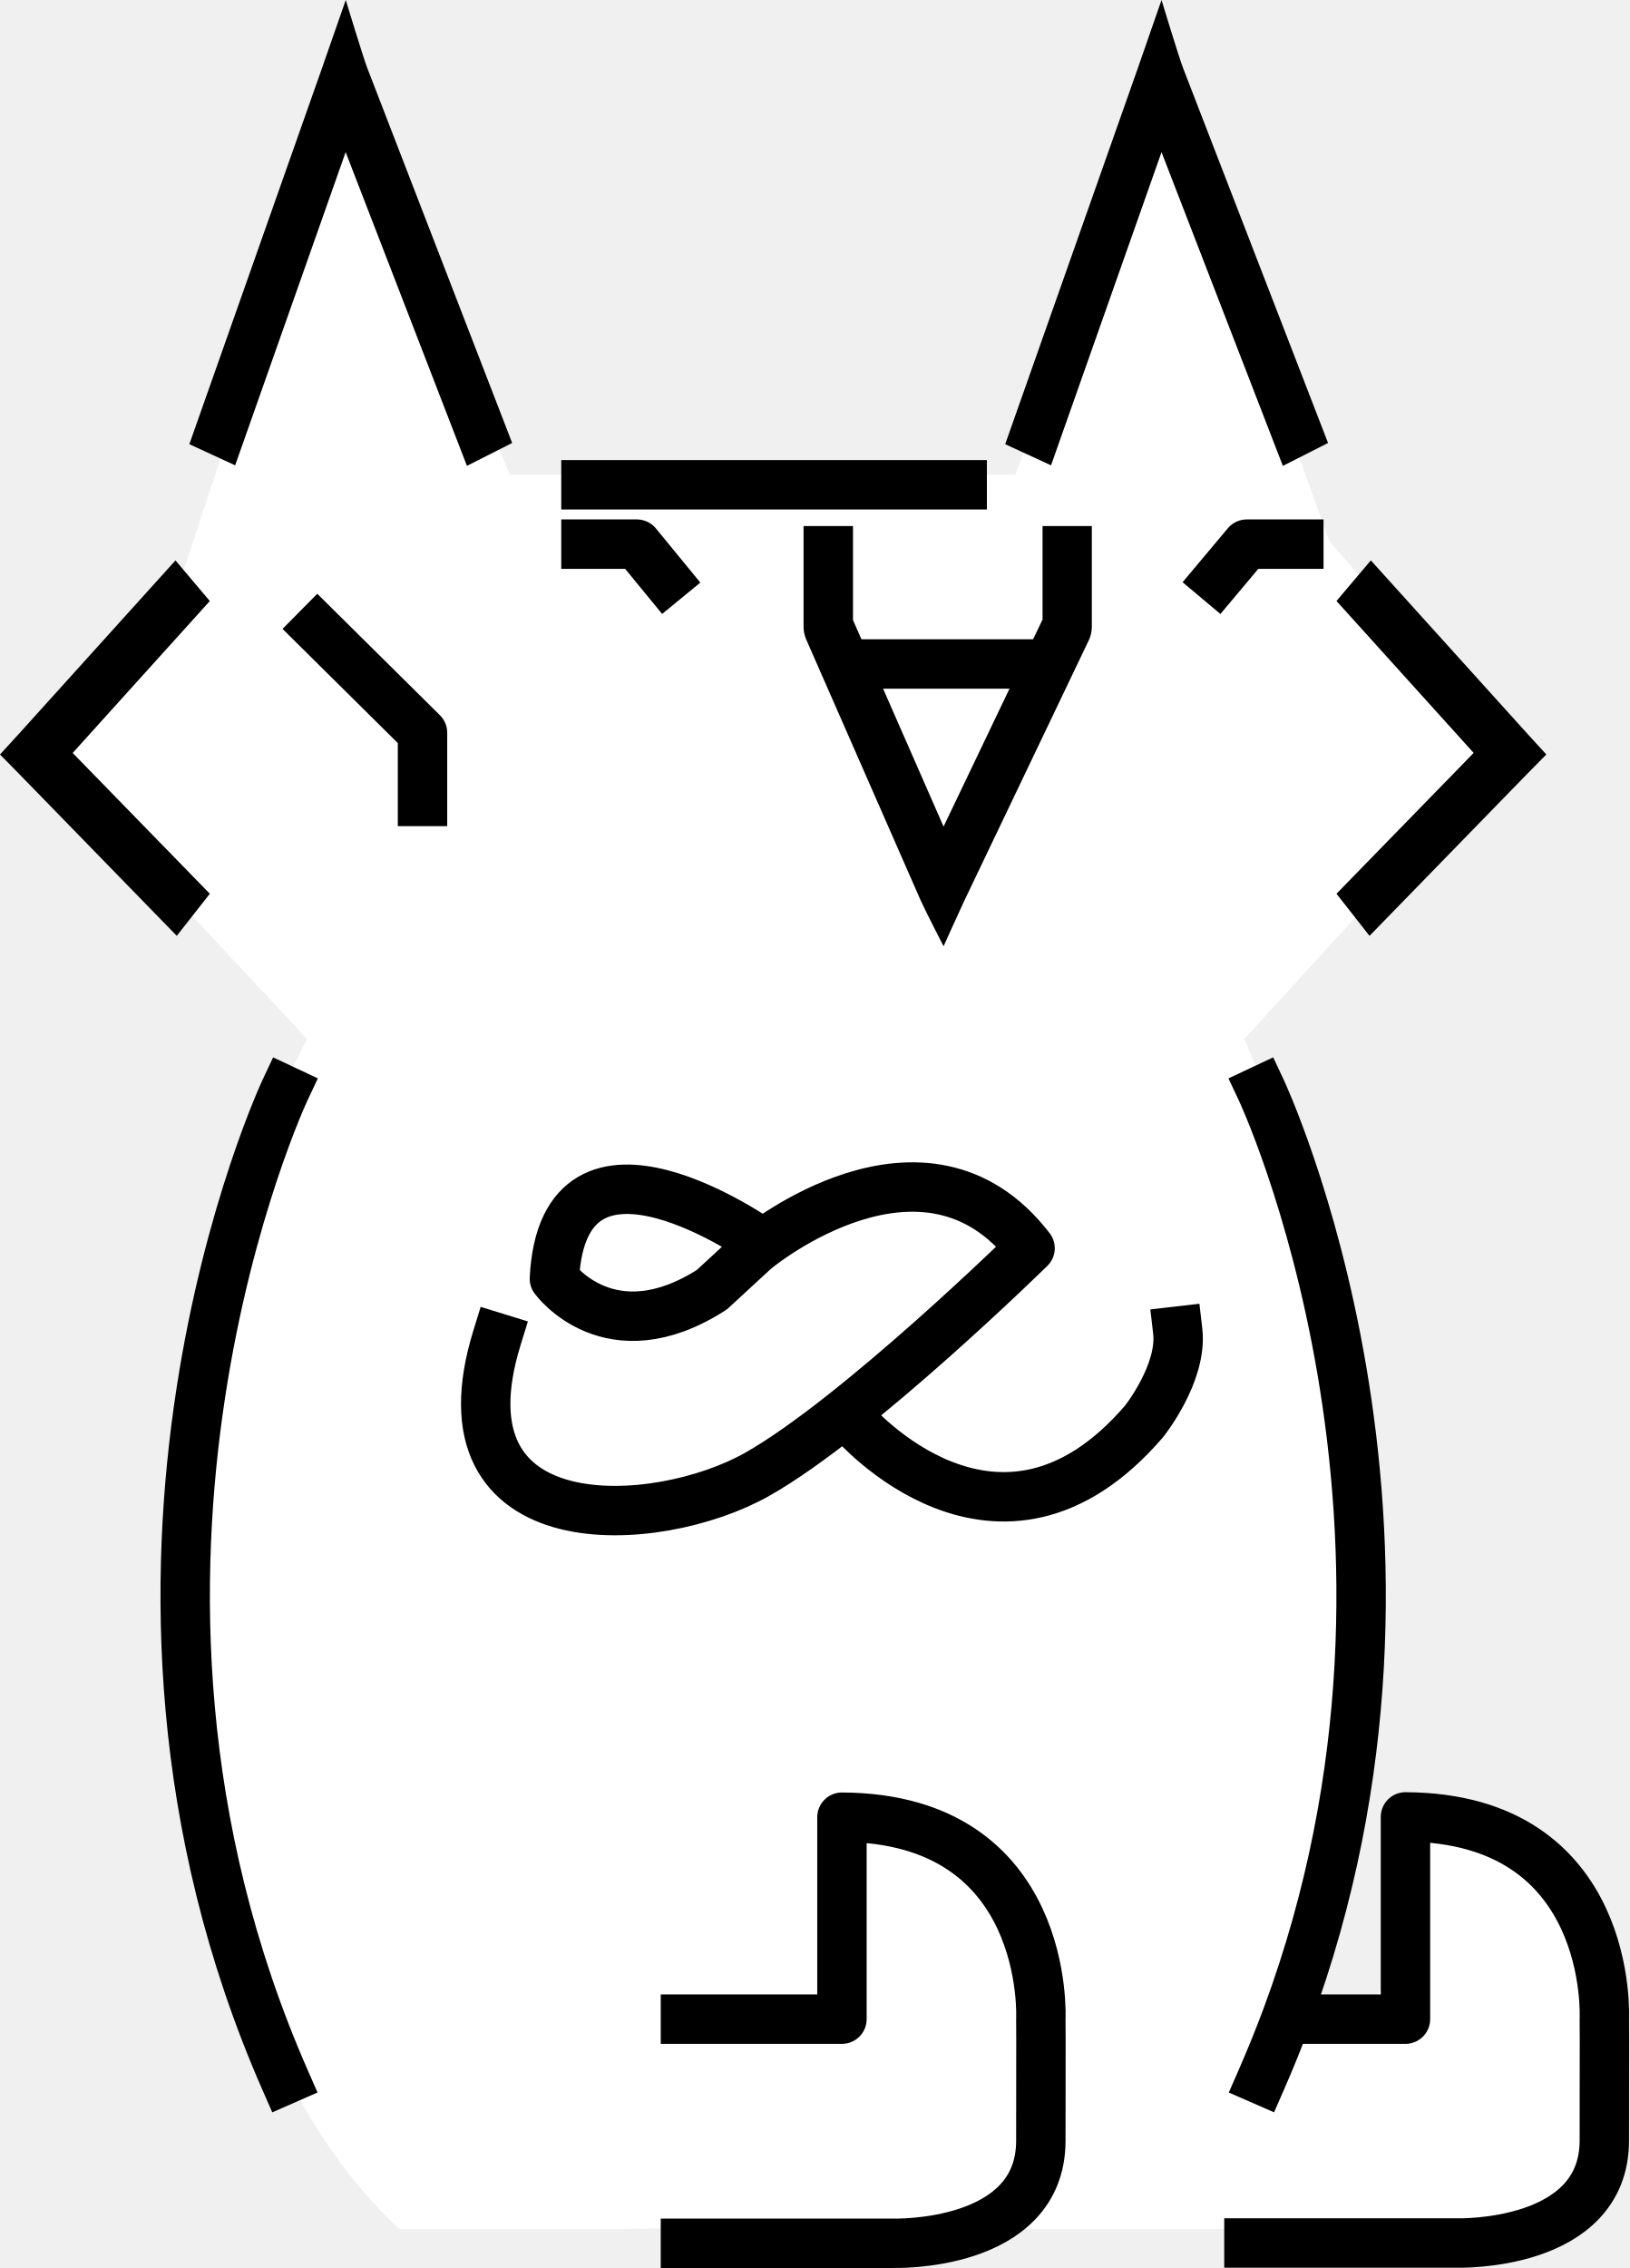
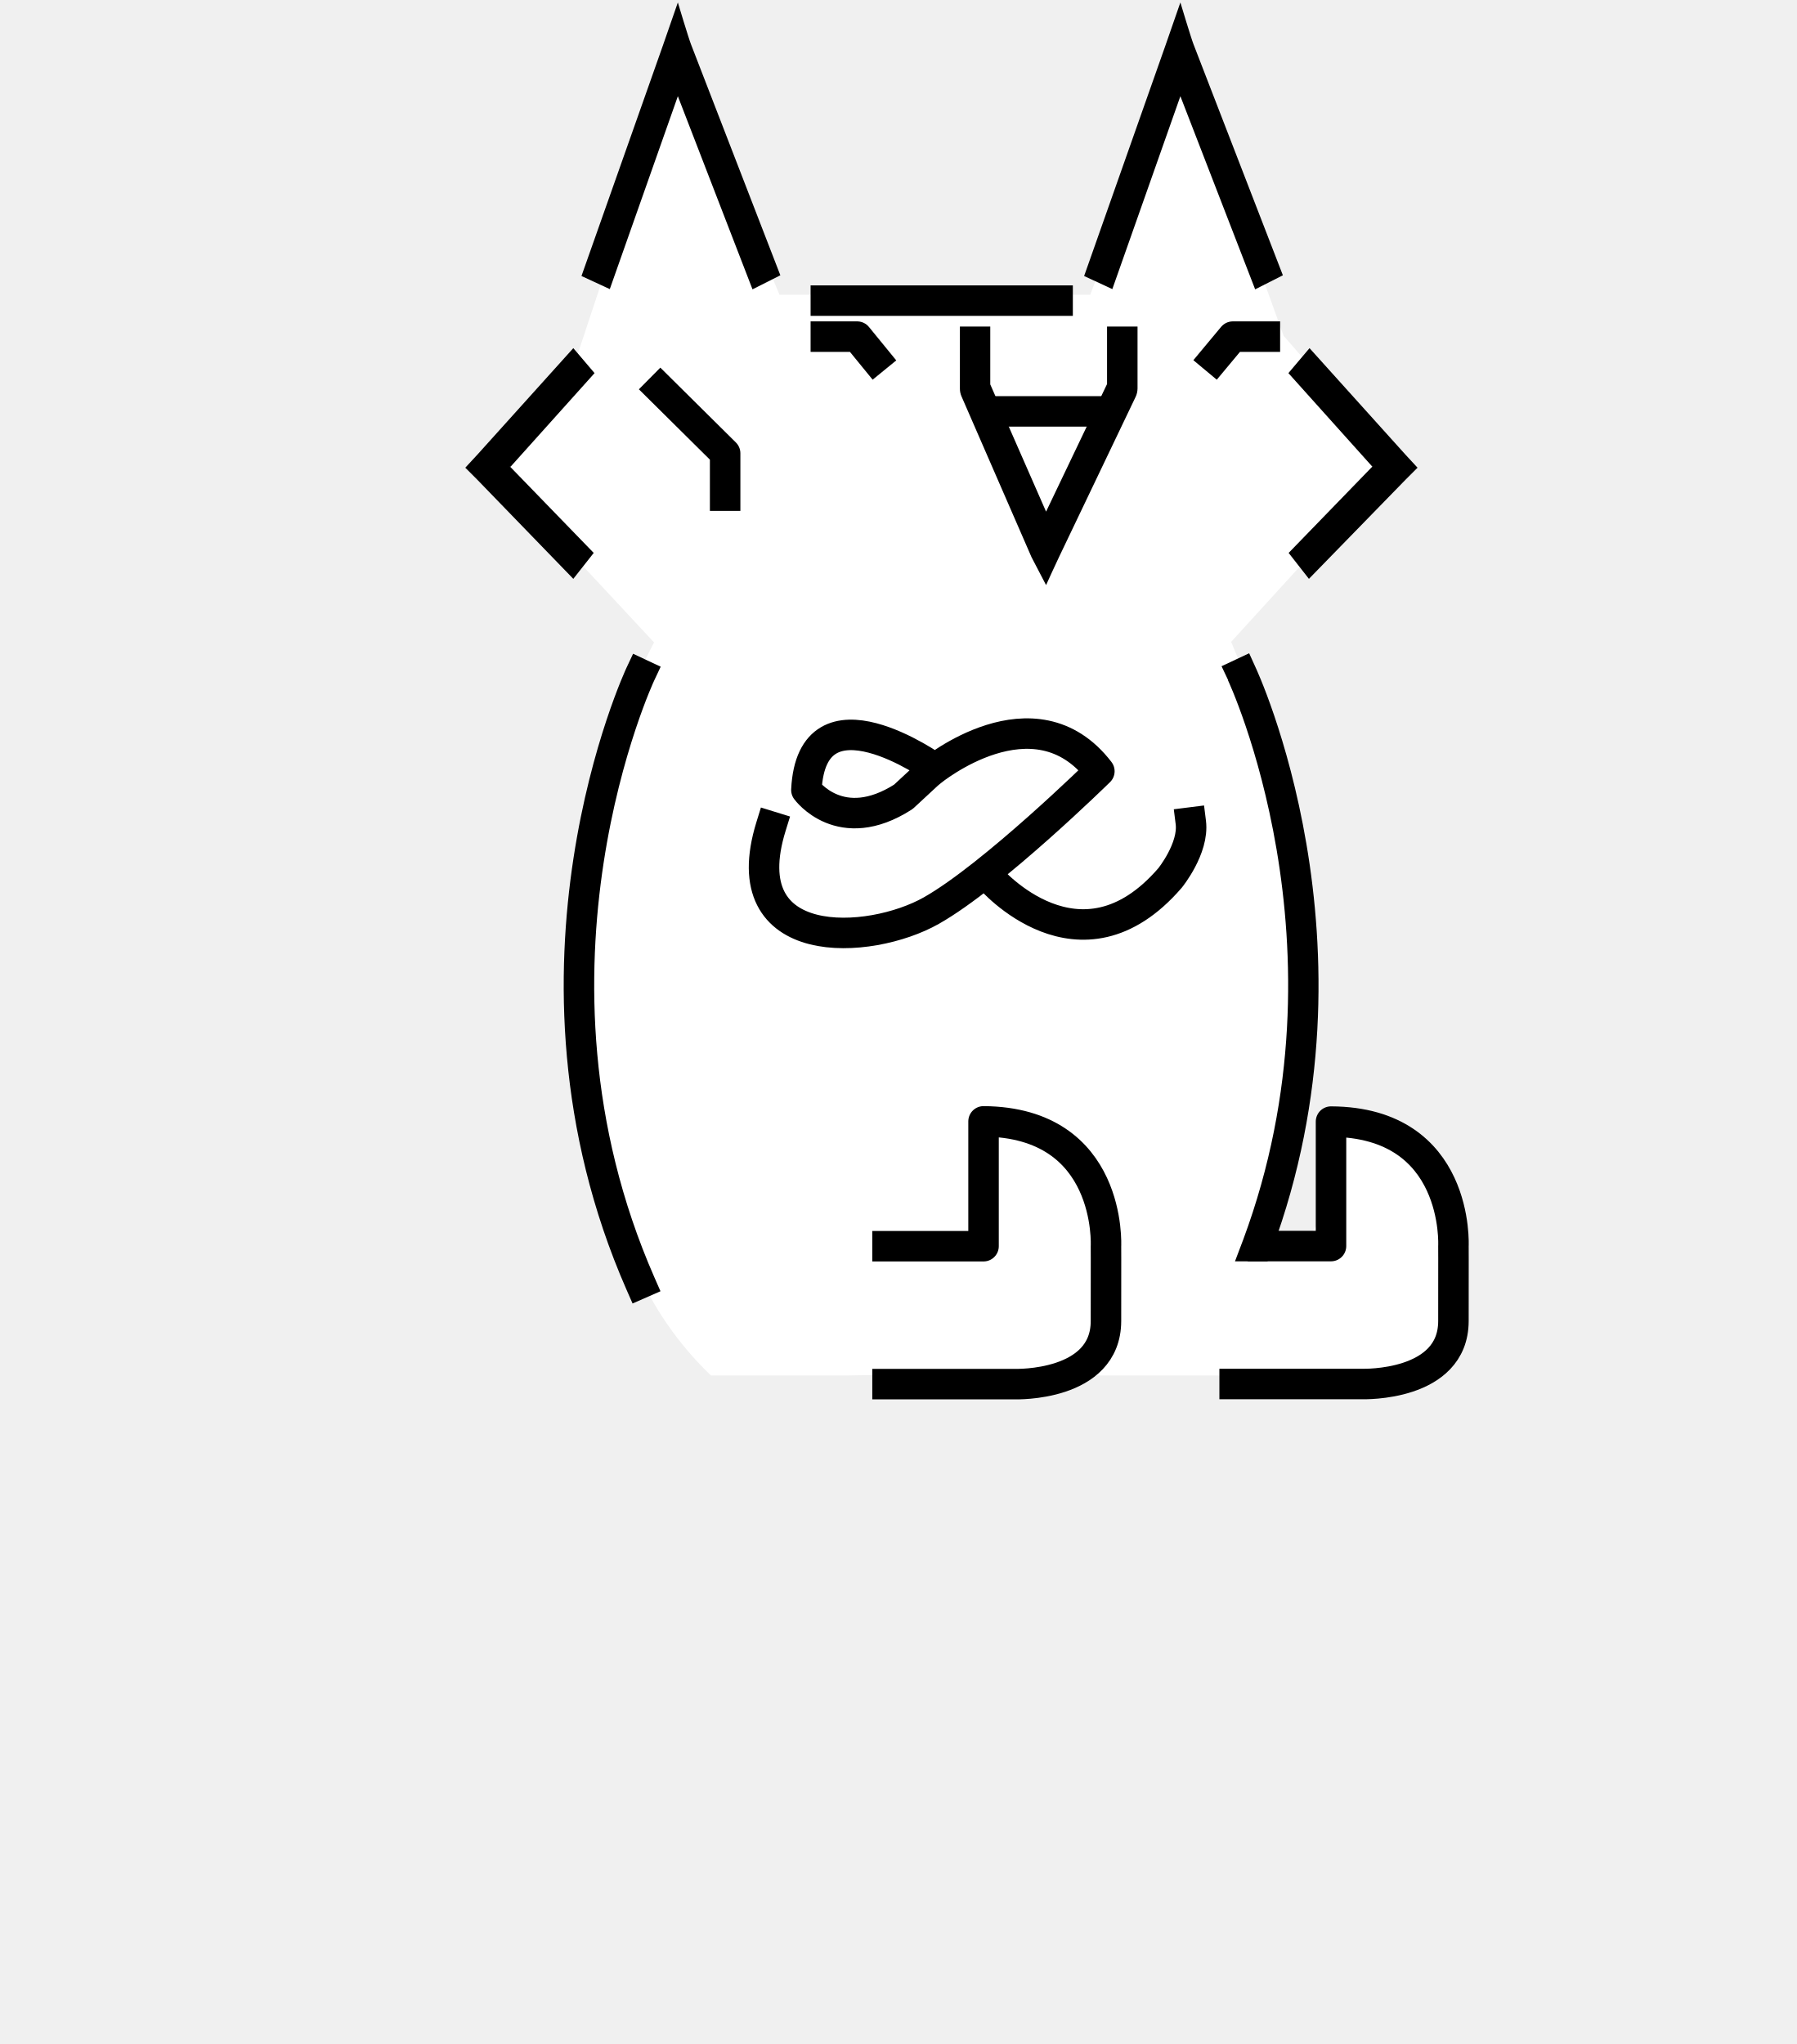
- <svg xmlns="http://www.w3.org/2000/svg" id="Layer_1" data-name="Layer 1" viewBox="0 0 474.5 660.47">
-   <defs>
-     <style>.cls-1{fill:#fff;}.cls-1,.cls-2{fill-rule:evenodd;}.cls-3{fill:none;stroke:#000;stroke-linecap:square;stroke-linejoin:round;stroke-width:14.39px;}</style>
+ <svg xmlns="http://www.w3.org/2000/svg" xmlns:xlink="http://www.w3.org/1999/xlink" height="182" width="160" version="1.1" id="svg1893">
+   <defs id="defs1885">
+     <g id="c">
+       <path d="M4.25-60l1.2.55 3.85-8.6 3.9 8.6 1.25-.55 3.15 3.05 1.1 1.1-1.1-1.1 1.15 1.1h-.05l-.35.4.1.1q2.1 2.05 2.3 4.55l.05.6q0 1.65-.8 3.1l-.25.45-1.4 1.7.1.1-.3.3-3.25.9v4.7l-1.25.2-2 .5-3.15.9.65 1.6L12.5-37q1.7-.6 3-.6 1.55 0 2.15.6.8.8.8 2 0 1.1-.75 1.85-1.05 1.05-4.1 1.25l-1.25.05.35 1.5 1.5-.05-.05 2.75-1.5 1.25v5.75H8.1v1.55h6.6q.7 0 1.15.4.55.55.55 1.65 0 1.05-.55 1.6-.45.45-1.15.45H8.1v1.5H2.3q1.2 0 1.95-.8.9-.9.9-2.75 0-1.9-.9-2.8-.8-.8-2.05-.8h-6.6v1.55h6.55q.7 0 1.15.4.55.55.55 1.65 0 1.05-.55 1.6-.45.45-1.15.45H-4.4v1.5h-4.5l-3.25-3.25v-1.7l.45-.4q.75-.6 1.35-1.55l-1.25-1-.7.95.4-10.95 1.75-12.8.4.35.75-.7-1-1.1q-1.5-1.9-1.5-4.15l.05-1q.35-2.3 2.45-4.25l-.75-.75.5-3.95.65.3 3.85-8.6 3.85 8.6L.35-60h3.9m2 9.2v-3.65h3.5v8.15H4.8Q6-48 6.25-50.8M4.9-51.9l-.05 1.1q-.2 2.7-1.5 4.5H2.4v3.25h1.35V-45H11v1.95h1.35v-3.25h-1.2v-9.45H4.9v3.85m.55 13.95l-1.35-.8L2.2-39l-2 .25-2 .5-3.1.9.65 1.6L-.95-37l3-.6q1.55 0 2.15.6.8.8.8 2 0 1.1-.75 1.85Q3.2-32.1.2-31.9l-1.3.05.35 1.5q3.95-.05 5.9-1.55l.4-.35q1-1 1-2.85 0-1.8-1.1-2.85M-7.2-43.6l.75-1.55v-1.35h-1.5v1.45h.55l-.55 1.45h.75m2.15 0h.75l.75-1.55v-1.35h-1.5v1.45h.55l-.55 1.45" fill="#fff" fill-rule="evenodd" transform="translate(21.55 71)" id="path1871" />
+       <path d="M14.45-60l-1.25.55-3.9-8.6-3.85 8.6-1.2-.55L9.3-71l5.15 11M.35-60l-1.25.55-3.85-8.6-3.85 8.6-.65-.3-.55-.25 5.05-11 5.1 11m-10.1 4.2l.75.75q-2.1 1.95-2.45 4.25l-.05 1q0 2.25 1.5 4.15l1 1.1-.75.7-.4-.35-.6-.7q-1.8-2.2-1.8-4.9l.05-1q.35-2.8 2.75-5m-2.55 35.35l.7-.95 1.25 1q-.6.95-1.35 1.55l-.45.4q-.55.35-1.25.45h-.35q-.95 0-2.65-1.1l-1.9-.65q-.9 0-1.3.55l-.6.95-1.35-.75 1.2-1.65q.8-.8 1.95-.8 1.1 0 2.25.8 1.65.85 2.55.85.65 0 1.3-.65m7.9 6.95V-15h6.55q.7 0 1.15-.45.55-.55.55-1.6 0-1.1-.55-1.65-.45-.4-1.15-.4H-4.4v-1.55h6.6q1.25 0 2.05.8.9.9.9 2.8 0 1.85-.9 2.75-.75.8-1.95.8h-6.7m12.5 0V-15h6.6q.7 0 1.15-.45.55-.55.55-1.6 0-1.1-.55-1.65-.45-.4-1.15-.4H8.1v-1.55h6.65q1.25 0 2.05.8.9.9.9 2.8 0 1.85-.9 2.75-.8.8-2.05.8H8.1m6.1-16.9l-1.5.05-.35-1.5 1.25-.05q3.05-.2 4.1-1.25.75-.75.75-1.85 0-1.2-.8-2-.6-.6-2.15-.6-1.3 0-3 .6l-3.35 1.25-.65-1.6 3.15-.9 2-.5 1.25-.2.75-.05 1.85.25q.85.25 1.4.8Q20-36.9 20-35.1q0 1.85-1 2.85l-.4.35q-1.6 1.2-4.4 1.5m4.25-14.45l-.1-.1 1.4-1.7.25-.45q.8-1.45.8-3.1l-.05-.6q-.2-2.5-2.3-4.55l-.1-.1.35-.4h.05l.3-.35q2.55 2.35 2.75 5.4l.05.6q0 1.9-.9 3.55-.7 1.25-1.9 2.4l-.6-.6M4.9-51.9v-3.85h6.25v9.45h1.2v3.25H11V-45H3.75v1.95H2.4v-3.25h.95q1.3-1.8 1.5-4.5l.05-1.1m1.35 1.1Q6-48 4.8-46.3h4.95v-8.15h-3.5v3.65m-.8 12.85q1.1 1.05 1.1 2.85 0 1.85-1 2.85l-.4.35q-1.95 1.5-5.9 1.55l-.35-1.5 1.3-.05q3-.2 4.05-1.25Q5-33.9 5-35q0-1.2-.8-2-.6-.6-2.15-.6l-3 .6-3.3 1.25-.65-1.6 3.1-.9 2-.5 2-.25 1.9.25 1.35.8m-10.5-5.65l.55-1.45h-.55v-1.45h1.5v1.35l-.75 1.55h-.75m-2.15 0h-.75l.55-1.45h-.55v-1.45h1.5v1.35l-.75 1.55" fill-rule="evenodd" transform="translate(21.55 71)" id="path1873" />
+       <path d="M12.65-20.65v-5.75m6.05-29.45l-1.1-1.1M4.25-60H.35" fill="none" stroke="#000" stroke-linecap="round" stroke-linejoin="round" transform="translate(21.55 71)" id="path1875" />
+     </g>
+     <g id="d" transform="translate(.8)">
+       <use height="3" transform="matrix(1.005 0 0 1 -.804 0)" width="4.65" xlink:href="#a" id="use1878" />
+       <use height="3" transform="matrix(1.005 0 0 1 16.096 0)" width="4.65" xlink:href="#a" id="use1880" />
+     </g>
+     <path d="M1.35 0h.2l.55.1.45.35q.45.45.45 1L2.55 2.6q-.45.4-1 .4l-.8-.2-.25-.2-.45-.7v-.15L0 1.45v-.1q.05-.5.5-.9l.25-.2Q1 .05 1.3 0h.05m.45.85L1.55.8Q1.2.75 1 1q-.2.15-.2.45v.15l.15.45H1l.05.05.2.1.3.05.55-.2.15-.6-.05-.3L2.1 1 2.05.95 1.9.85h-.1" fill-rule="evenodd" id="b" />
+     <use height="3" transform="translate(.8)" width="3" xlink:href="#b" id="a" />
+     <style id="style1899">.cls-1{fill:#fff;}.cls-1,.cls-2{fill-rule:evenodd;}.cls-3{fill:none;stroke:#000;stroke-linecap:square;stroke-linejoin:round;stroke-width:2.54px;}</style>
  </defs>
-   <path class="cls-1" d="M100.61,23.58l-49,148.16L10.47,218l79,84.6S20,423.54,84.58,606.13c0,0,11.53,24.48,31.78,43h64.5s44.89-.87,97.1,0H439.62s33-.34,27.11-50.75c-.07-.55,1.34-29.38-10.72-47.54-12.82-19.32-39.18-27.75-40.58-17.72-6.75,48.29-18.87,55.31-28.23,57.08-7.72,1.46-13.57,1.41-13,0,14.71-36.45,52.24-136.35-11.75-287.65L439.62,218,387.2,157.6l-48.47-134-43,114.61H148.48L100.61,23.58Z" />
-   <path class="cls-2" d="M100.67,44.3,68.49,135.51l-13.34-6.16L93.7,20.08c1.08-3.06,7-20.08,7-20.08s5.11,16.81,6.28,19.83L149.17,129,136,135.66,100.67,44.3Z" />
-   <path class="cls-2" d="M338.3,44.3l-32.18,91.21-13.35-6.16L331.32,20.08C332.4,17,338.3,0,338.3,0s5.1,16.81,6.28,19.83L386.8,129l-13.16,6.67L338.3,44.3Z" />
-   <path class="cls-2" d="M21.17,219.27l39.94,41-9.62,12.26L5.81,225.62,0,219.72s4.17-4.55,5.61-6.14l45.5-50.38,10,11.83L21.17,219.27Z" />
-   <path class="cls-2" d="M429.2,219.27l-39.94,41,9.62,12.26,45.68-46.92,5.81-5.9s-4.17-4.55-5.61-6.14l-45.5-50.38-10,11.83,39.95,44.24Z" />
-   <path class="cls-3" d="M92.46,183.09l30.6,30.3v20m157.18-92.21H170.66m0,17.28h14.82l8.37,10.2m184.44-10.2H363.13l-8.56,10.2" />
-   <path class="cls-2" d="M303.65,180.42V153.2H318v29.32a9.17,9.17,0,0,1-.89,3.95l-36.29,75.92c-1.28,2.69-6,13.17-6,13.17s-5.5-10.69-6.7-13.42l-33.31-75.93a9.24,9.24,0,0,1-.77-3.69V153.2h14.4v27.37l26.38,60.14,28.83-60.29Z" />
-   <path class="cls-3" d="M302.21,193.36H248.69M367.37,317.49s60.13,127.92,7.41,269.86q-3.39,9.12-7.41,18.31M83,317.49S17.61,456.6,83,605.66M220.52,363.5s48.71-40.1,79.49,0c0,0-50.3,49.36-79.49,65.85s-94.38,20.49-75.77-39.78m103.56,24.34s42.44,49.45,84.92,0c0,0,11.21-14.06,9.79-26.27M222.05,362s-58-41.4-60.58,10.38c0,0,16.12,22.28,45.87,3.19L222.05,362ZM199.64,653.27H260.2s42.87,1.29,42.95-29.78,0-35.45,0-35.45,3.1-58.56-57.93-58.85V588H199.64m164.12,65.19h60.57s42.86,1.29,42.94-29.79,0-35.45,0-35.45,3.1-58.56-57.92-58.84V588H377.2" />
+   <g id="g1939" transform="matrix(1.068739,0,0,1.068739,41.39994,0.22)">
+     <path class="cls-1" d="M 53.52,3.94 44.88,30 37.63,38.15 51.55,53.1 c 0,0 -12.24,21.31 -0.86,53.49 a 27.56,27.56 0 0 0 5.6,7.58 h 11.37 c 0,0 7.91,-0.16 17.11,0 h 28.48 c 0,0 5.81,-0.06 4.78,-9 0,-0.09 0.23,-5.17 -1.89,-8.37 -2.26,-3.41 -6.9,-4.89 -7.15,-3.13 -1.19,8.51 -3.33,9.75 -5,10.06 -1.36,0.26 -2.39,0.25 -2.29,0 2.6,-6.42 9.21,-24 -2.07,-50.68 L 113.23,38.14 104,27.55 95.47,3.94 87.89,24.13 H 62 Z" transform="translate(-35.79,0.22)" id="path1903" />
+     <path class="cls-2" d="M 53.53,7.59 47.86,23.66 45.5,22.57 52.3,3.32 53.53,-0.22 c 0,0 0.9,3 1.1,3.5 l 7.44,19.23 -2.32,1.17 z" transform="translate(-35.79,0.22)" id="path1905" />
+     <path class="cls-2" d="M 95.4,7.59 89.73,23.66 87.38,22.57 94.17,3.32 95.4,-0.22 c 0,0 0.9,3 1.1,3.5 l 7.44,19.23 -2.31,1.17 z" transform="translate(-35.79,0.22)" id="path1907" />
+     <path class="cls-2" d="m 39.52,38.42 7,7.22 -1.7,2.16 -8,-8.26 -1,-1 1,-1.08 8,-8.88 1.77,2.08 -7,7.8 z" transform="translate(-35.79,0.22)" id="path1909" />
+     <path class="cls-2" d="m 111.42,38.42 -7,7.22 1.69,2.16 8.05,-8.26 1,-1 -1,-1.08 -8,-8.88 -1.76,2.08 7,7.8 z" transform="translate(-35.79,0.22)" id="path1911" />
+     <path class="cls-3" d="m 52.08,32 5.39,5.34 v 3.53 M 85.17,24.62 H 65.86 m 0,3 h 2.61 l 1.47,1.8 m 32.5,-1.8 h -2.67 l -1.5,1.8" transform="translate(-35.79,0.22)" id="path1913" />
+     <path class="cls-2" d="m 89.29,31.57 v -4.79 h 2.54 v 5.16 a 1.67,1.67 0 0 1 -0.16,0.7 L 85.28,46 c -0.23,0.47 -1.07,2.32 -1.07,2.32 0,0 -0.97,-1.87 -1.21,-2.32 L 77.16,32.59 a 1.57,1.57 0 0 1 -0.13,-0.65 v -5.16 h 2.53 v 4.82 l 4.65,10.6 z" transform="translate(-35.79,0.22)" id="path1915" />
+     <line class="cls-3" x1="53.25" y1="34.07" x2="43.82" y2="34.07" id="line1917" />
+     <path class="cls-2" d="m 99.37,56.26 c 0,0 10.37,22.08 1.27,46.58 l -0.69,1.82 h 2.71 l 0.36,-0.94 c 9.48,-25.53 -1.35,-48.53 -1.35,-48.53 l -0.54,-1.19 -2.3,1.08 0.54,1.14 z" transform="translate(-35.79,0.22)" id="path1919" />
+     <path class="cls-3" d="m 50.41,55.73 c 0,0 -11.52,24.51 0,50.77 M 74.65,63.83 c 0,0 8.58,-7.06 14,0 0,0 -8.86,8.7 -14,11.61 -5.14,2.91 -16.64,3.61 -13.36,-7 m 18.25,4.28 c 0,0 7.48,8.72 15,0 0,0 2,-2.47 1.73,-4.62 M 74.91,63.56 c 0,0 -10.22,-7.29 -10.67,1.83 0,0 2.84,3.93 8.08,0.57 z M 71,114.89 h 10.64 c 0,0 7.55,0.23 7.56,-5.25 0.01,-5.48 0,-6.24 0,-6.24 0,0 0.55,-10.32 -10.2,-10.4 v 10.4 h -8 m 28.92,11.48 h 10.67 c 0,0 7.55,0.23 7.56,-5.24 0.01,-5.47 0,-6.25 0,-6.25 0,0 0.55,-10.32 -10.2,-10.37 v 10.37 h -5.67" transform="translate(-35.79,0.22)" id="path1921" />
+   </g>
</svg>
